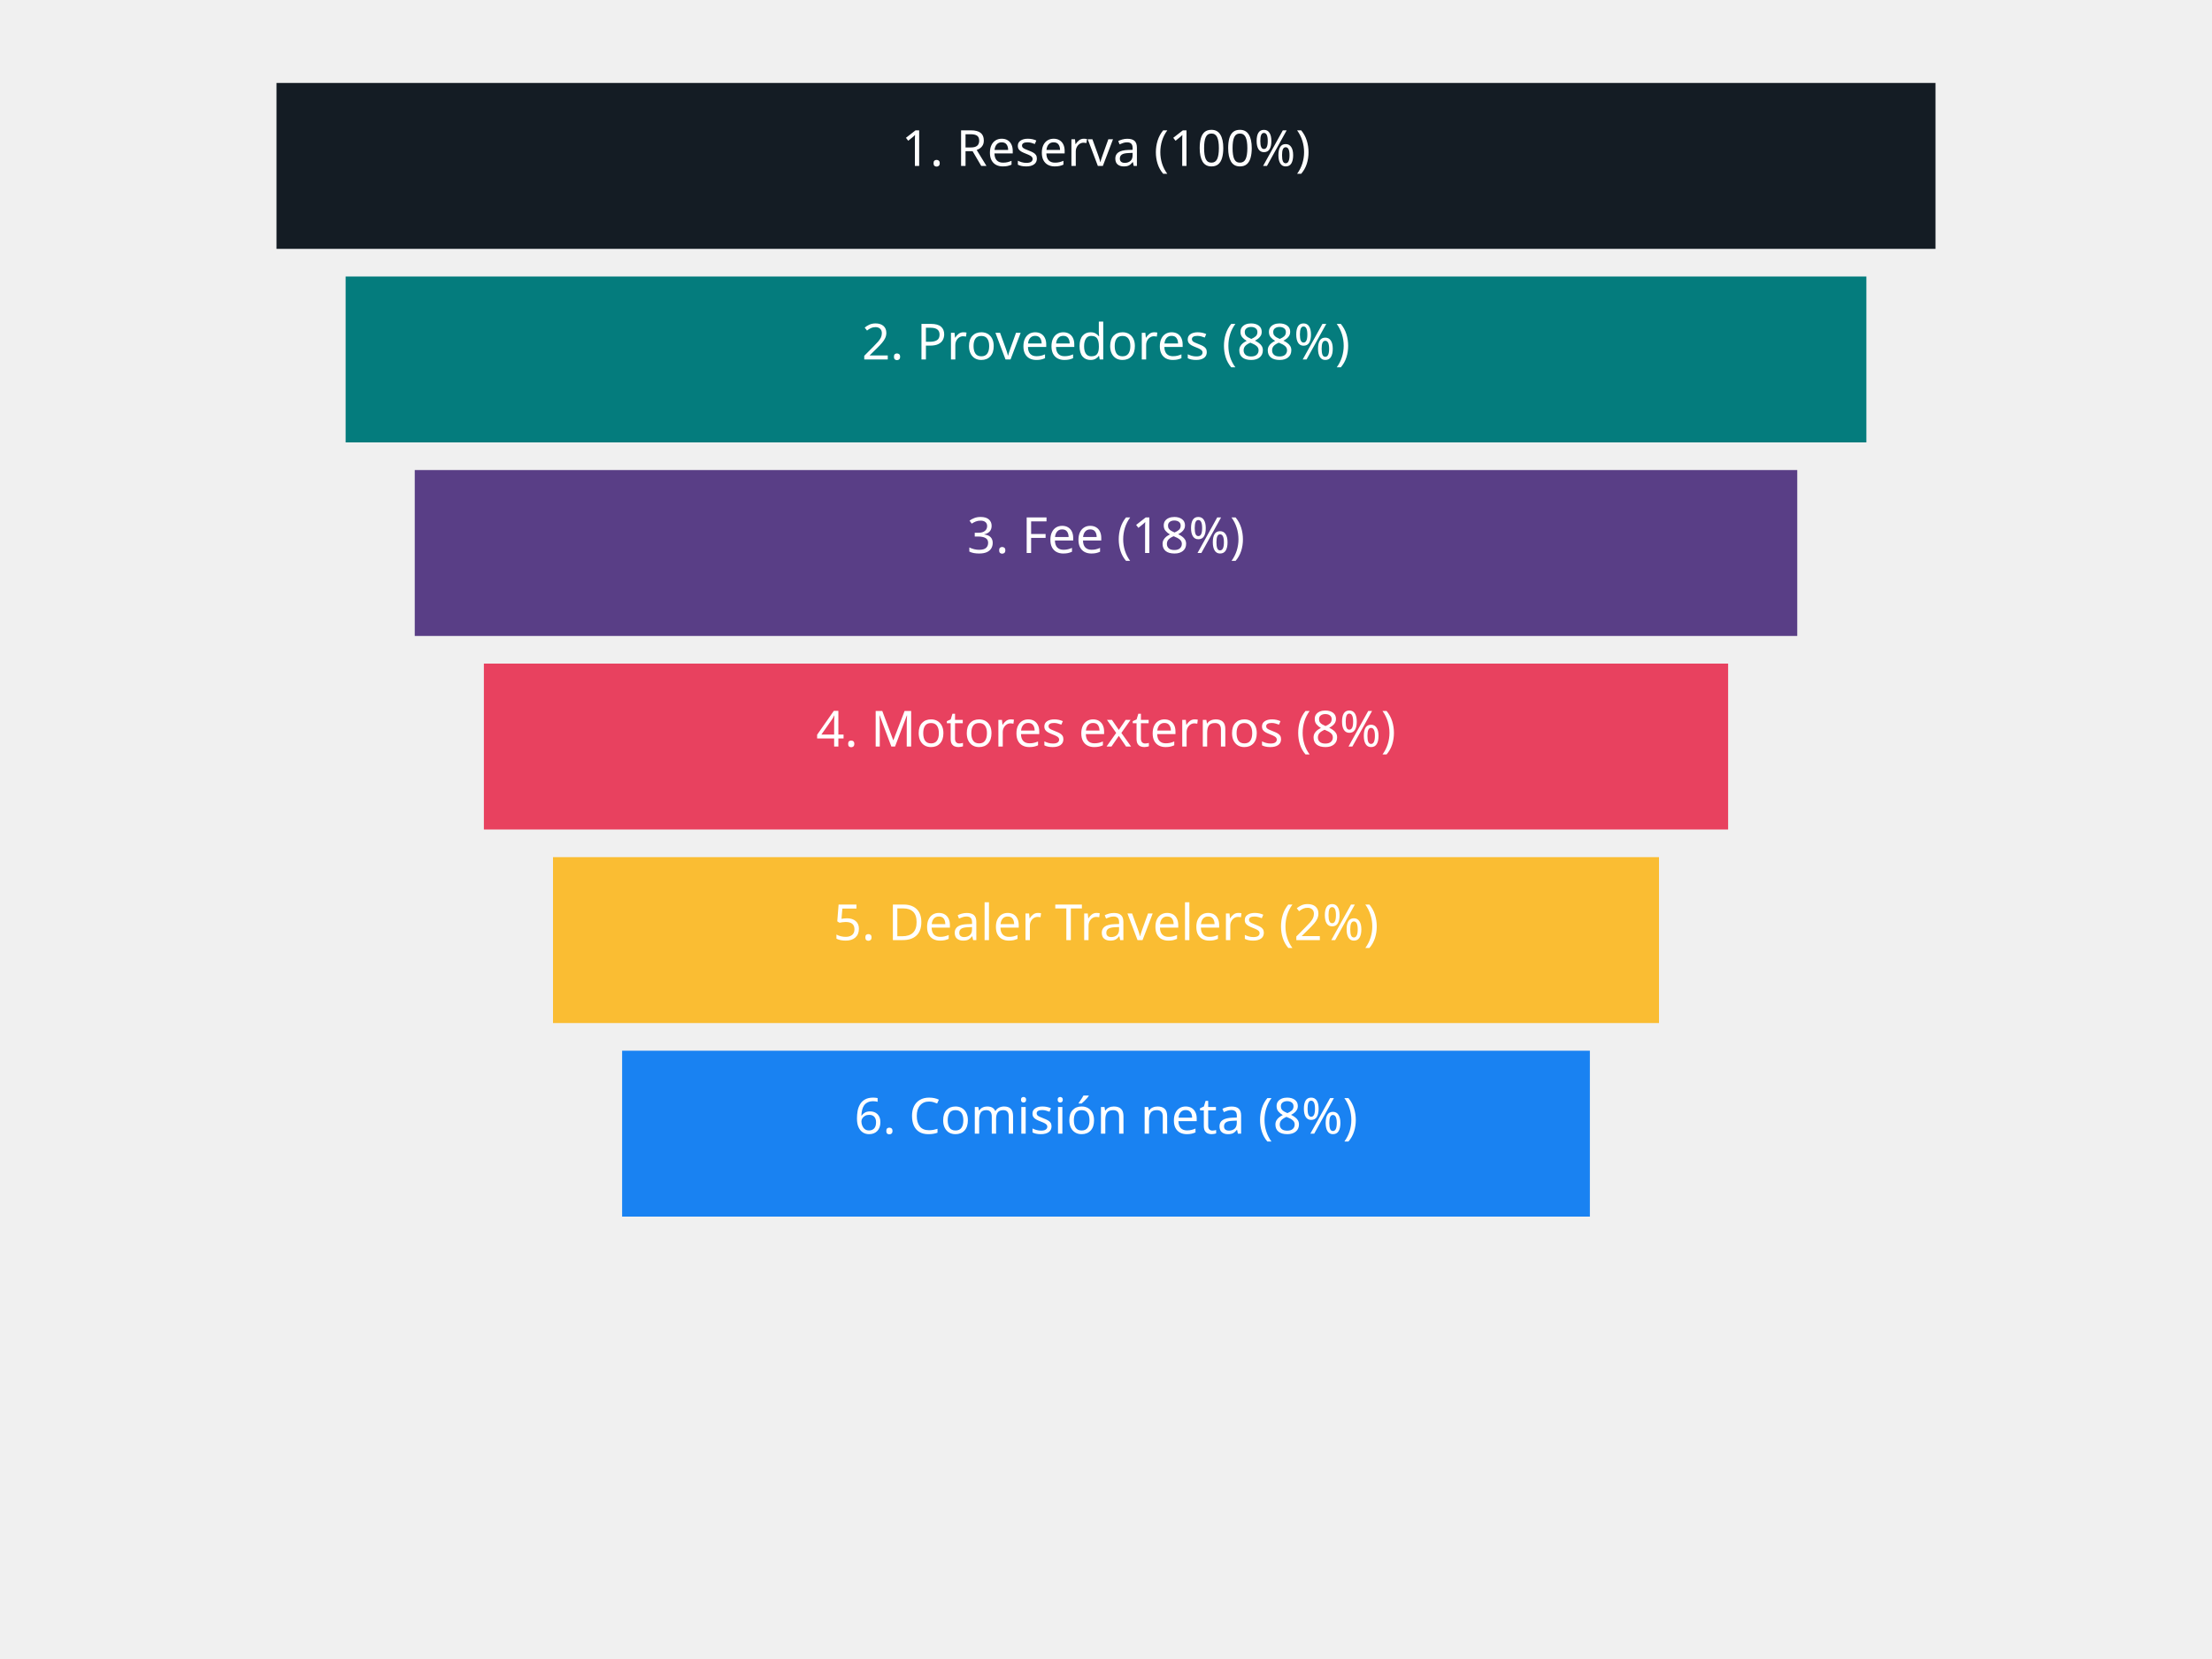
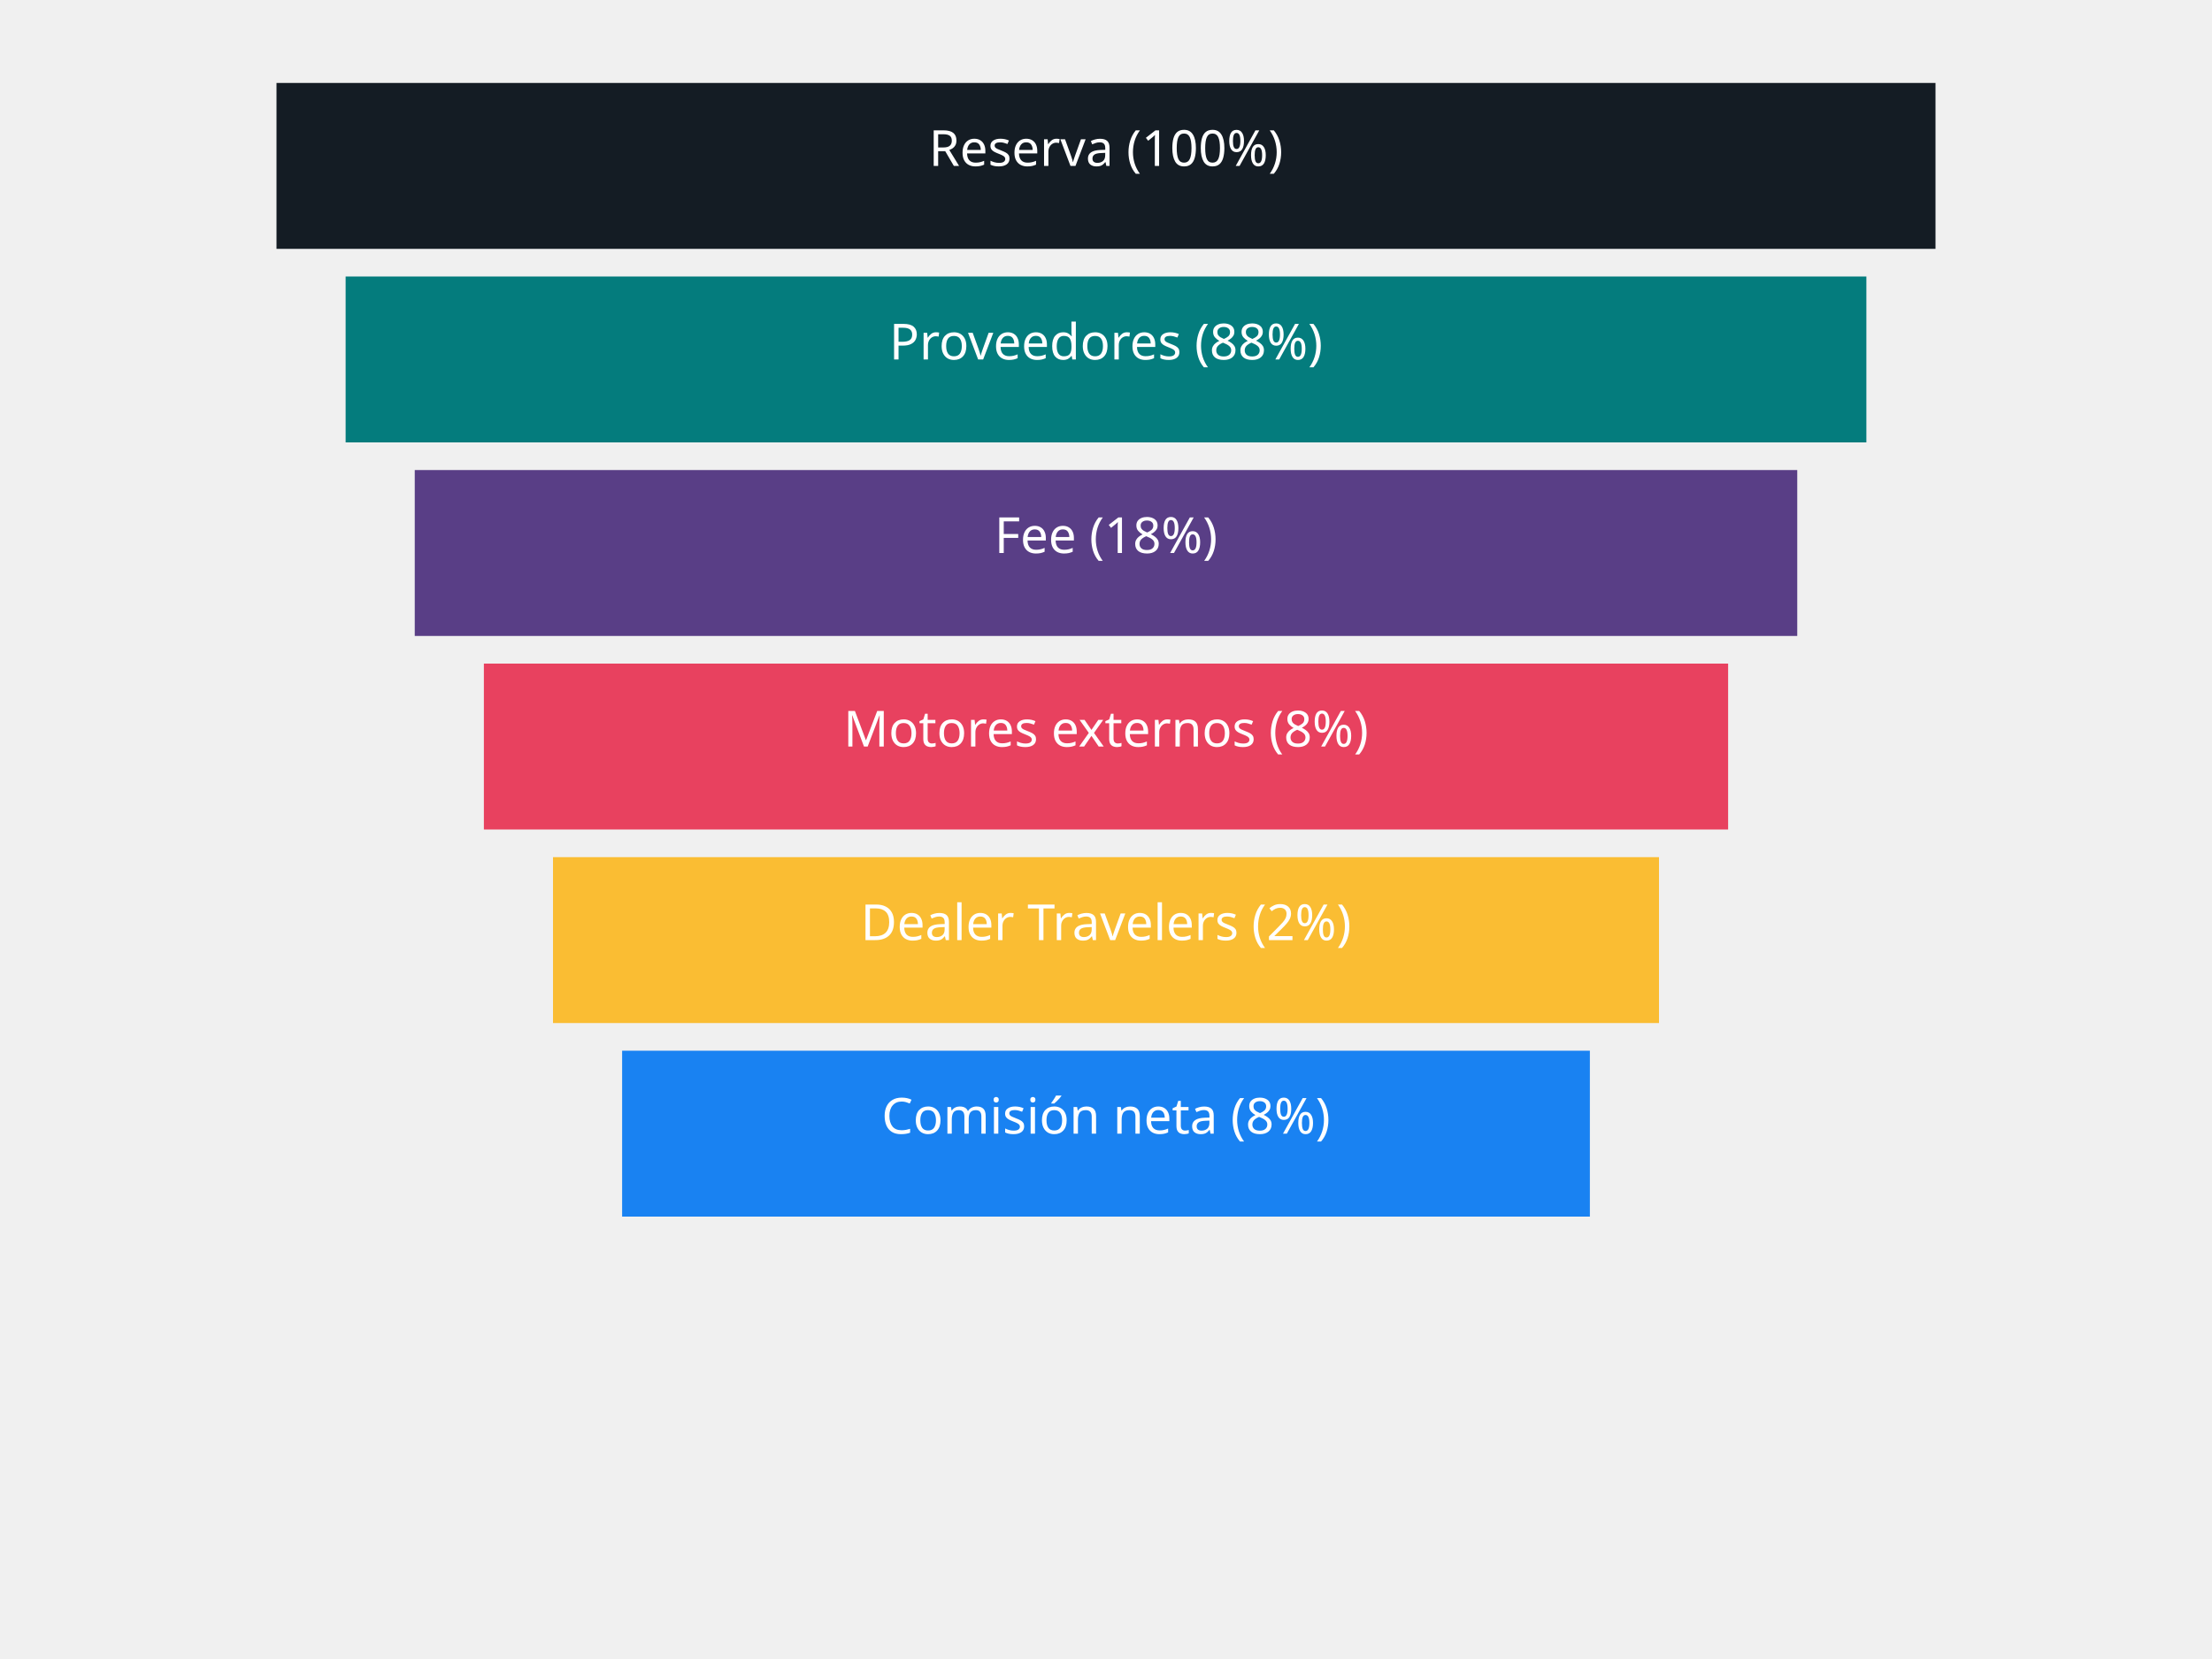
<svg xmlns="http://www.w3.org/2000/svg" width="800" height="600">
  <style>
    .texto {
      font-family: Mikado, sans-serif;
      font-size: 18px;
      fill: white;
      text-anchor: middle;
      alignment-baseline: middle;
    }
  </style>
  <rect x="100" y="30" width="600" height="60" fill="#141C24" />
-   <text x="400" y="60" class="texto">1. Reserva (100%)</text>
+   <text x="400" y="60" class="texto">Reserva (100%)</text>
  <rect x="125" y="100" width="550" height="60" fill="#047C7D" />
-   <text x="400" y="130" class="texto">2. Proveedores (88%)</text>
+   <text x="400" y="130" class="texto">Proveedores (88%)</text>
  <rect x="150" y="170" width="500" height="60" fill="#593E86" />
-   <text x="400" y="200" class="texto">3. Fee (18%)</text>
+   <text x="400" y="200" class="texto">Fee (18%)</text>
  <rect x="175" y="240" width="450" height="60" fill="#E8415F" />
-   <text x="400" y="270" class="texto">4. Motores externos (8%)</text>
+   <text x="400" y="270" class="texto">Motores externos (8%)</text>
  <rect x="200" y="310" width="400" height="60" fill="#FABD33" />
-   <text x="400" y="340" class="texto">5. Dealer Travelers (2%)</text>
+   <text x="400" y="340" class="texto">Dealer Travelers (2%)</text>
  <rect x="225" y="380" width="350" height="60" fill="#1982F2" />
-   <text x="400" y="410" class="texto">6. Comisión neta (8%)</text>
+   <text x="400" y="410" class="texto">Comisión neta (8%)</text>
</svg>
